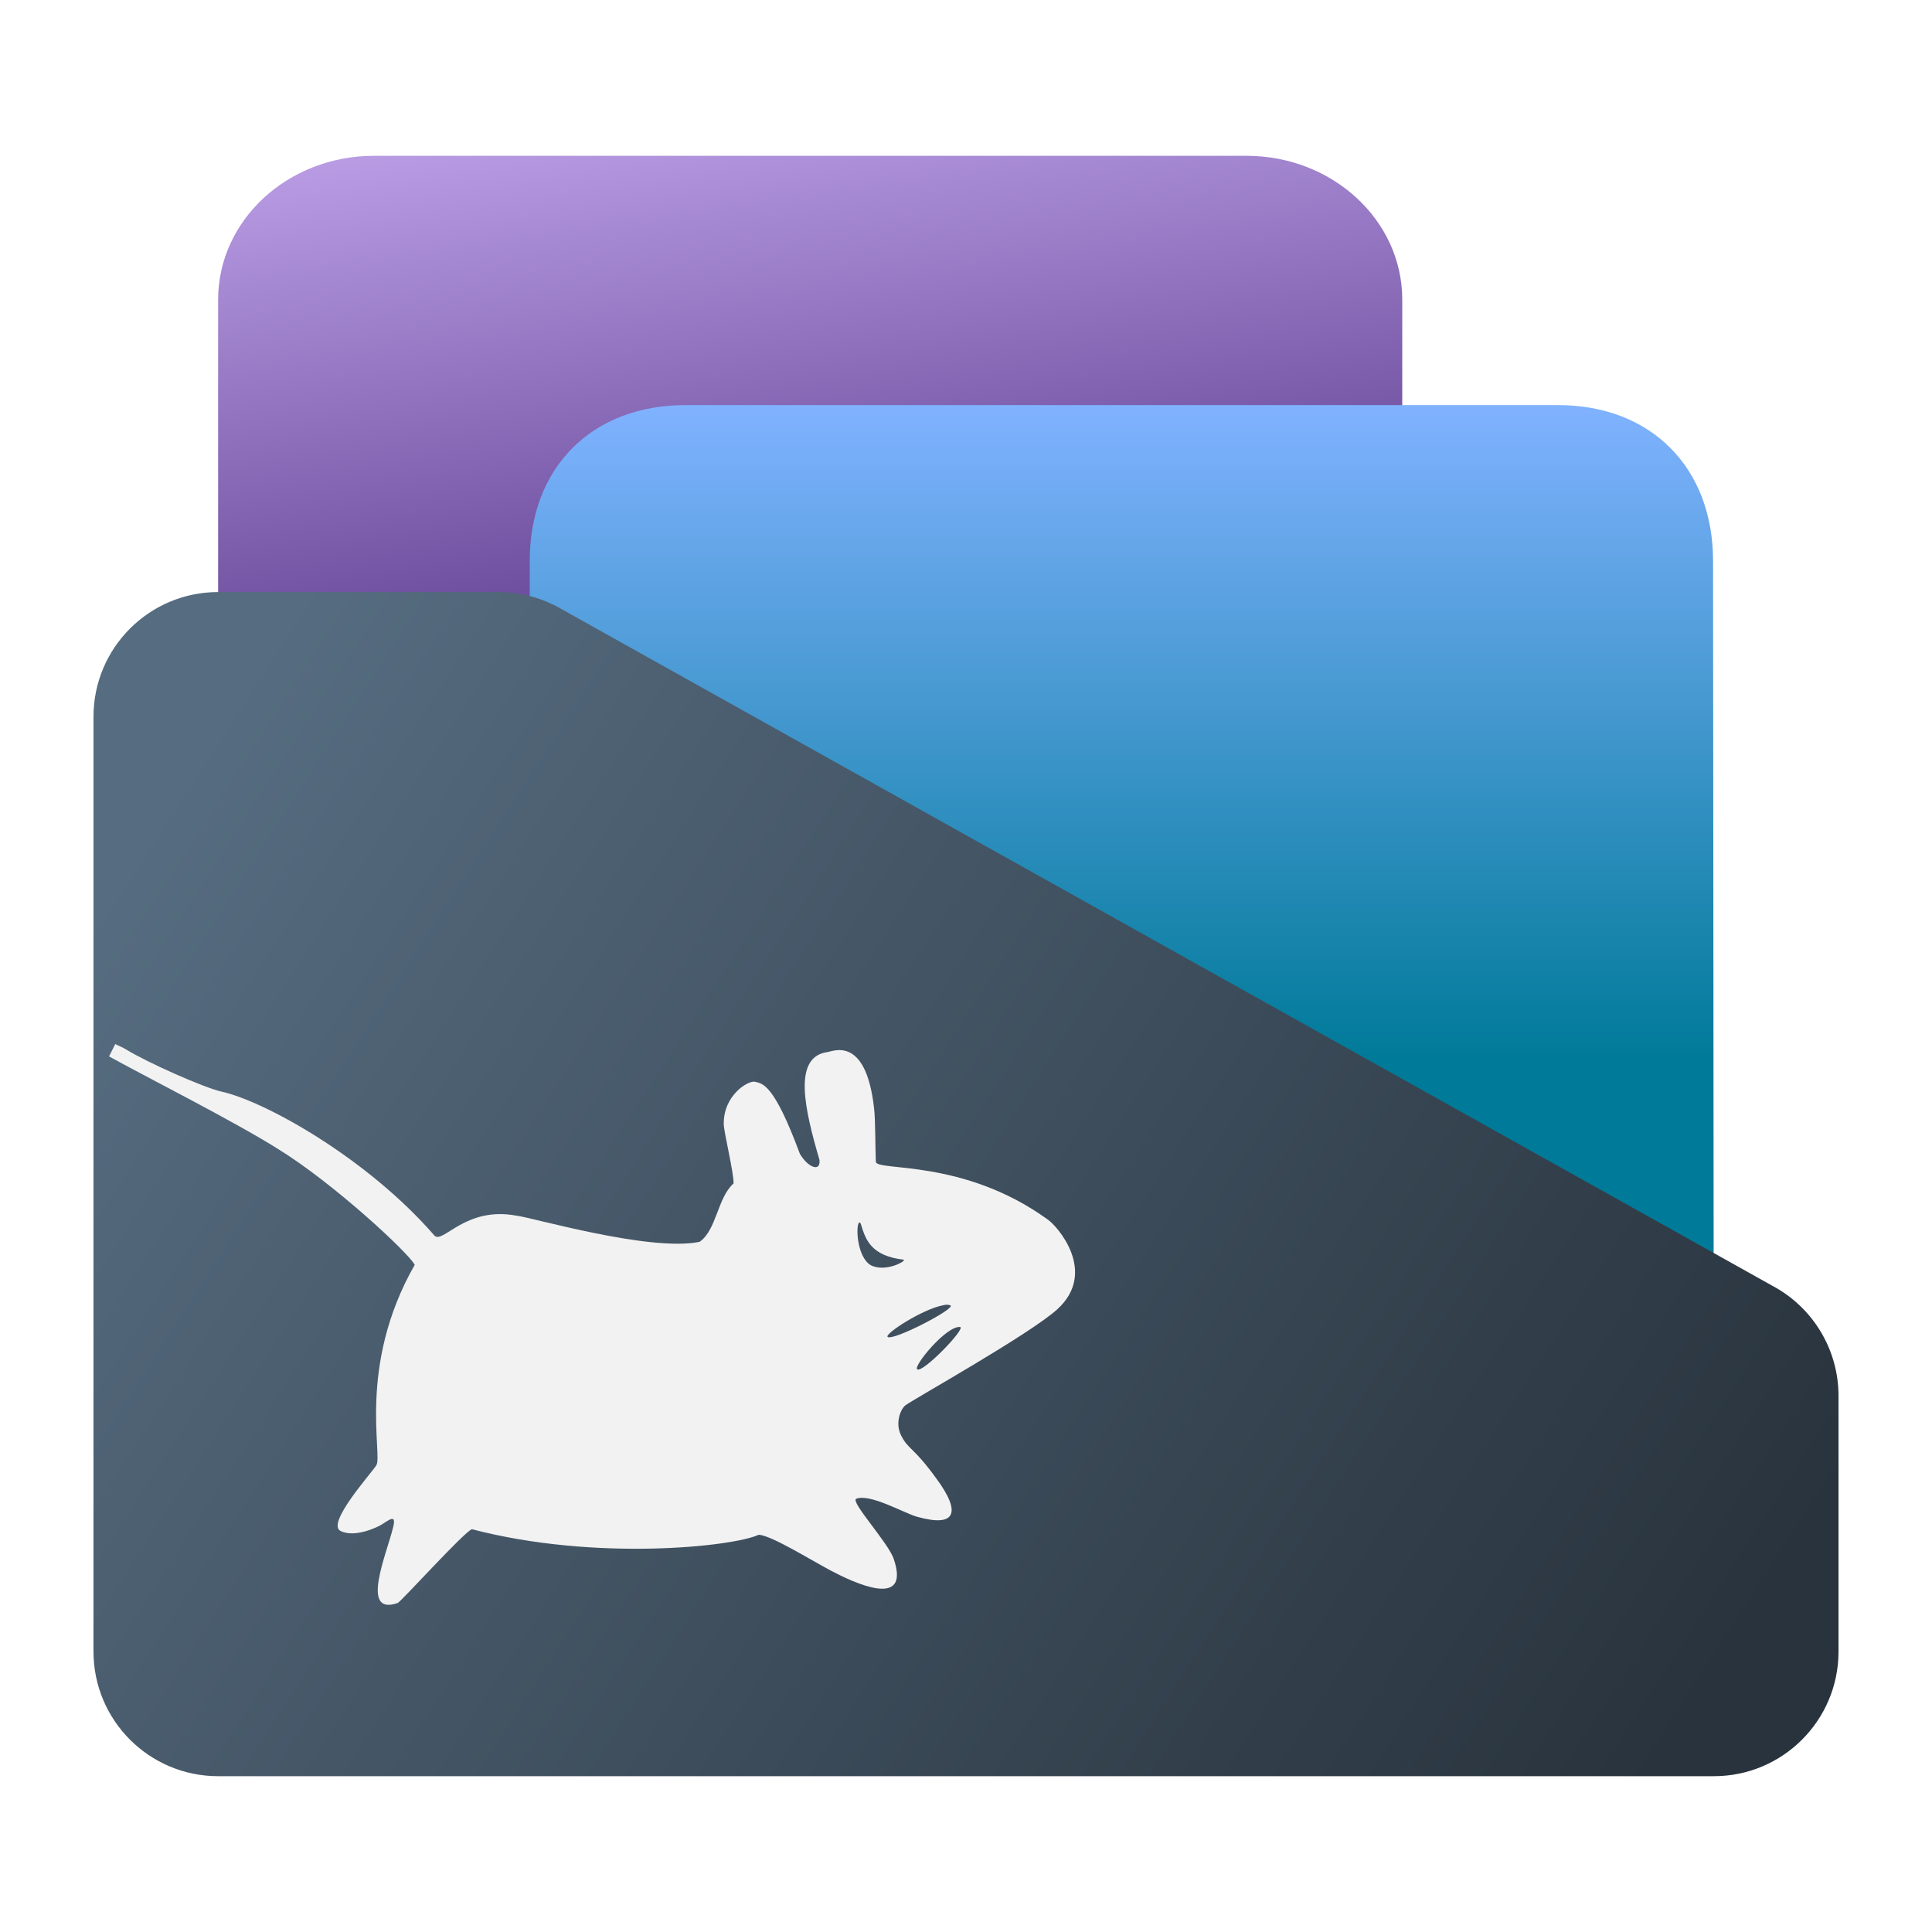
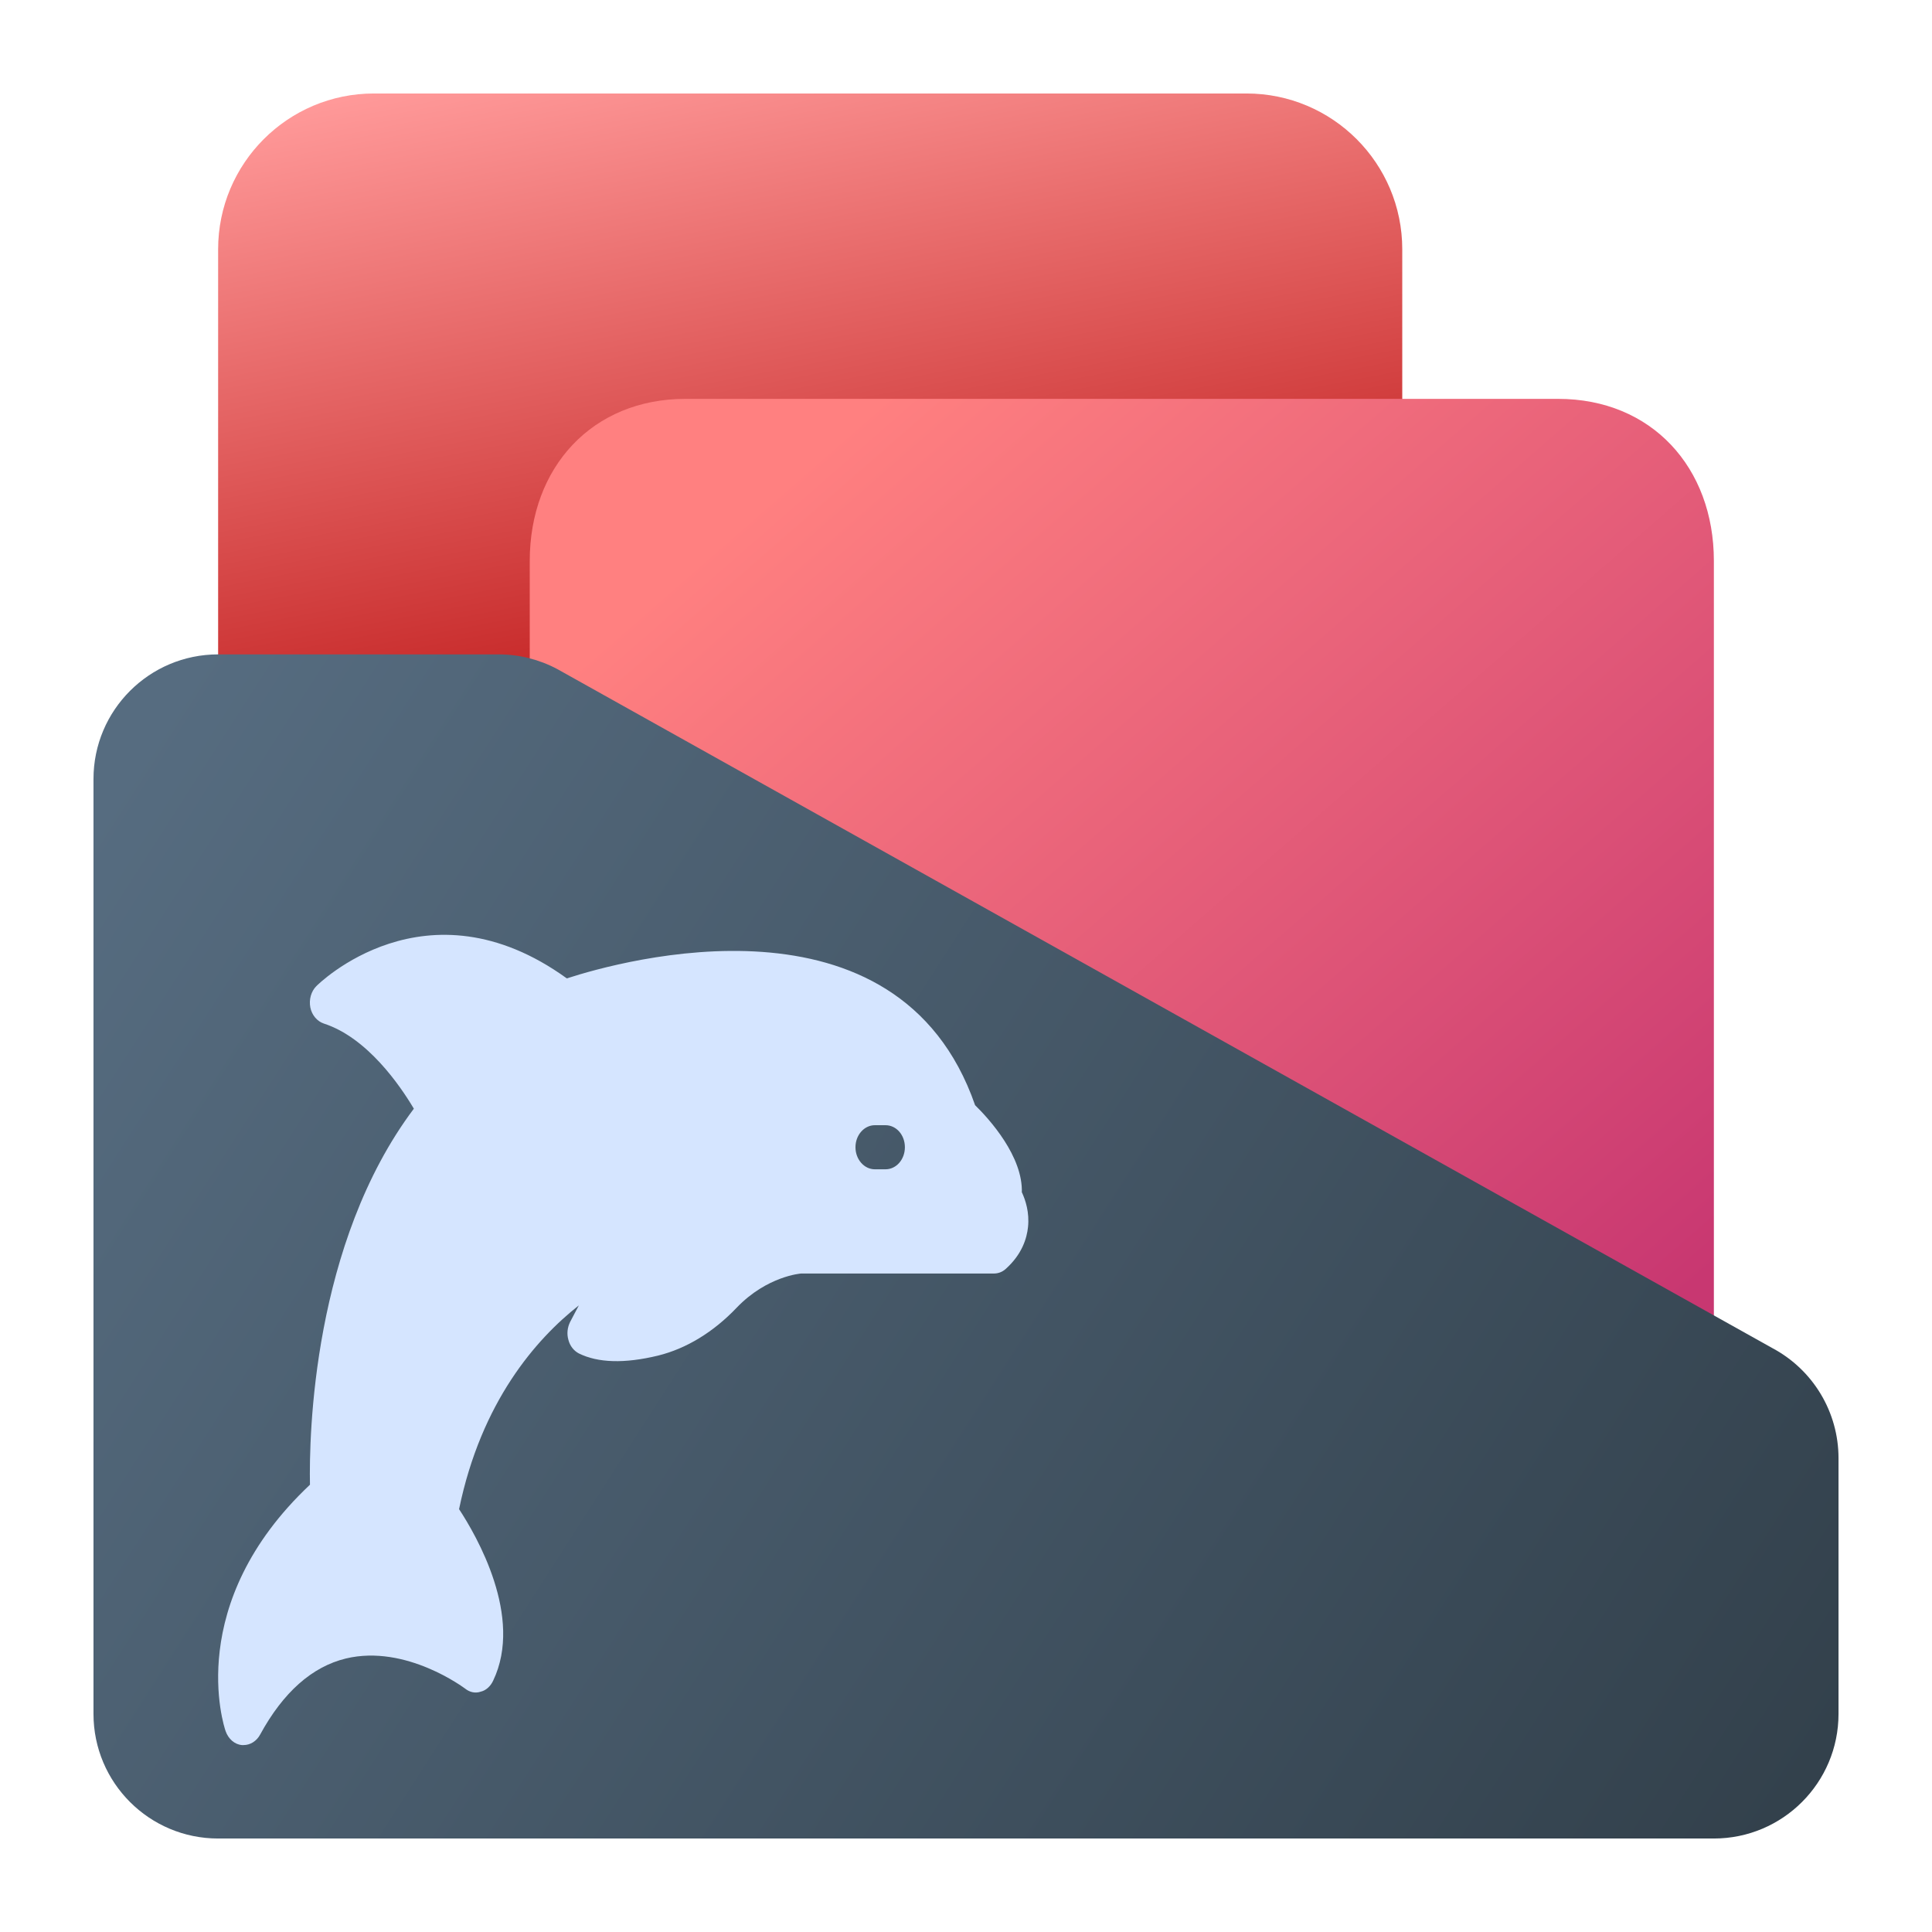
<svg xmlns="http://www.w3.org/2000/svg" xmlns:xlink="http://www.w3.org/1999/xlink" width="62" height="62" viewBox="0 0 62 62" version="1.1" id="svg1">
  <defs id="defs1">
    <linearGradient id="linearGradient5">
      <stop style="stop-color:#566c80;stop-opacity:1;" offset="0" id="stop5" />
-       <stop style="stop-color:#323f4b;stop-opacity:1;" offset="0.784" id="stop7" />
-       <stop style="stop-color:#29333d;stop-opacity:1;" offset="1" id="stop6" />
+       <stop style="stop-color:#394956;stop-opacity:1;" offset="0.808" id="stop7" />
+       <stop style="stop-color:#33414c;stop-opacity:1;" offset="1" id="stop6" />
    </linearGradient>
    <linearGradient id="linearGradient3">
-       <stop style="stop-color:#b89be3;stop-opacity:1;" offset="0" id="stop3" />
-       <stop style="stop-color:#422277;stop-opacity:1;" offset="1" id="stop4" />
+       <stop style="stop-color:#ff9999;stop-opacity:1;" offset="0" id="stop3" />
+       <stop style="stop-color:#b20000;stop-opacity:1;" offset="1" id="stop4" />
    </linearGradient>
    <linearGradient id="linearGradient1">
-       <stop style="stop-color:#80b2ff;stop-opacity:1;" offset="0" id="stop1" />
-       <stop style="stop-color:#007a99;stop-opacity:1;" offset="1" id="stop2" />
+       <stop style="stop-color:#ff8080;stop-opacity:1;" offset="0" id="stop1" />
+       <stop style="stop-color:#c83771;stop-opacity:1;" offset="1" id="stop2" />
    </linearGradient>
    <radialGradient id="paint664_radial_890_11" cx="0" cy="0" r="1" gradientUnits="userSpaceOnUse" gradientTransform="matrix(-16.0001,-9.999913,9.999913,-16.0001,583,171)">
      <stop offset="0.421" stop-color="#B7C6CD" id="stop2071" />
      <stop offset="1" stop-color="#EFF2F6" id="stop2072" />
    </radialGradient>
    <linearGradient id="paint665_linear_890_11" x1="605" y1="180" x2="601.466" y2="162.723" gradientUnits="userSpaceOnUse">
      <stop stop-color="#5200FF" id="stop2073" />
      <stop offset="1" stop-color="#0085FF" id="stop2074" />
    </linearGradient>
    <linearGradient id="paint666_linear_890_11" x1="567" y1="181" x2="562.118" y2="174.183" gradientUnits="userSpaceOnUse">
      <stop stop-color="#5200FF" id="stop2075" />
      <stop offset="0.67" stop-color="#0085FF" id="stop2076" />
    </linearGradient>
    <linearGradient id="paint667_linear_890_11" x1="605" y1="180" x2="597.32" y2="174.24" gradientUnits="userSpaceOnUse">
      <stop stop-color="#5200FF" id="stop2077" />
      <stop offset="1" stop-color="#0085FF" id="stop2078" />
    </linearGradient>
    <linearGradient id="paint668_linear_890_11" x1="567" y1="180" x2="561.24" y2="172.32" gradientUnits="userSpaceOnUse">
      <stop stop-color="#5200FF" id="stop2079" />
      <stop offset="1" stop-color="#0085FF" id="stop2080" />
    </linearGradient>
    <linearGradient id="paint669_linear_890_11" x1="607" y1="179" x2="602.506" y2="171.809" gradientUnits="userSpaceOnUse">
      <stop stop-color="#5200FF" id="stop2081" />
      <stop offset="1" stop-color="#0085FF" id="stop2082" />
    </linearGradient>
    <linearGradient id="paint670_linear_890_11" x1="607" y1="217" x2="568.826" y2="170.016" gradientUnits="userSpaceOnUse">
      <stop stop-color="#5200FF" id="stop2083" />
      <stop offset="1" stop-color="#0085FF" id="stop2084" />
    </linearGradient>
    <radialGradient id="paint671_radial_890_11" cx="0" cy="0" r="1" gradientUnits="userSpaceOnUse" gradientTransform="matrix(0,20,-16,0,583,187)">
      <stop offset="0.87" stop-color="#EFF2F6" id="stop2085" />
      <stop offset="1" stop-color="#B7C6CD" id="stop2086" />
    </radialGradient>
    <linearGradient id="paint497_linear_890_11" x1="497" y1="413" x2="447.457" y2="376.796" gradientUnits="userSpaceOnUse" gradientTransform="translate(-452,-358)">
      <stop offset="0.636" stop-color="#71706E" id="stop1737" />
      <stop offset="1" stop-color="#B9AA99" id="stop1738" />
    </linearGradient>
    <linearGradient id="paint498_linear_890_11" x1="507" y1="413" x2="457.457" y2="376.796" gradientUnits="userSpaceOnUse" gradientTransform="translate(-452,-358)">
      <stop offset="0.545" stop-color="#FF7E07" id="stop1739" />
      <stop offset="1" stop-color="#FFE607" id="stop1740" />
    </linearGradient>
    <linearGradient id="paint499_linear_890_11" x1="473" y1="365" x2="486.287" y2="389.913" gradientUnits="userSpaceOnUse" gradientTransform="translate(-452,-358)">
      <stop stop-color="white" id="stop1741" />
      <stop offset="0.705" stop-color="#EAEFEF" id="stop1742" />
    </linearGradient>
    <linearGradient id="paint500_linear_890_11" x1="480" y1="371.5" x2="480" y2="368.5" gradientUnits="userSpaceOnUse" gradientTransform="translate(-452,-358)">
      <stop offset="0.156" stop-color="#71706E" id="stop1743" />
      <stop offset="0.796" stop-color="#B9AA99" id="stop1744" />
    </linearGradient>
    <linearGradient id="paint501_linear_890_11" x1="479" y1="375.5" x2="479" y2="372.5" gradientUnits="userSpaceOnUse" gradientTransform="translate(-452,-358)">
      <stop offset="0.156" stop-color="#71706E" id="stop1745" />
      <stop offset="0.796" stop-color="#B9AA99" id="stop1746" />
    </linearGradient>
-     <linearGradient id="paint502_linear_890_11" x1="511" y1="417" x2="459" y2="383.648" gradientUnits="userSpaceOnUse" gradientTransform="translate(-452,-361.5529)">
-       <stop offset="0.207" stop-color="#2E2E41" id="stop1747" style="stop-color:#3e3e57;stop-opacity:1;" />
+     <linearGradient id="paint502_linear_890_11" x1="511" y1="417" x2="455.644" y2="380.823" gradientUnits="userSpaceOnUse" gradientTransform="translate(-452,-358)">
+       <stop offset="0.184" stop-color="#2E2E41" id="stop1747" style="stop-color:#33424d;stop-opacity:1;" />
      <stop offset="1" stop-color="#566C80" id="stop1748" />
    </linearGradient>
-     <linearGradient xlink:href="#linearGradient1" id="linearGradient2" x1="31" y1="2.965" x2="31" y2="30.283" gradientUnits="userSpaceOnUse" gradientTransform="matrix(1,0,0,0.7687136,2.0970049e-7,9.167847)" />
-     <linearGradient xlink:href="#linearGradient3" id="linearGradient4" x1="12" y1="3" x2="16" y2="27.917" gradientUnits="userSpaceOnUse" gradientTransform="matrix(1,0,0,0.9230769,0,0.6778821)" />
-     <linearGradient xlink:href="#linearGradient5" id="linearGradient6" x1="7" y1="21.447" x2="55" y2="52.447" gradientUnits="userSpaceOnUse" />
+     <linearGradient xlink:href="#linearGradient1" id="linearGradient2" x1="20" y1="12.36" x2="53.065" y2="41.501" gradientUnits="userSpaceOnUse" gradientTransform="matrix(1,0,0,0.7692309,0,10.49231)" />
+     <linearGradient xlink:href="#linearGradient3" id="linearGradient4" x1="12" y1="3" x2="17" y2="29" gradientUnits="userSpaceOnUse" />
+     <linearGradient xlink:href="#linearGradient5" id="linearGradient6" x1="5" y1="23" x2="58" y2="57" gradientUnits="userSpaceOnUse" />
  </defs>
  <g id="layer1">
-     <g id="g1" transform="translate(0,1.552887)">
-       <path d="m 7,8.062 c 0,-2.549 2.239,-4.615 5,-4.615 h 28 c 2.761,0 5,2.067 5,4.615 V 46.832 c 0,2.549 -2.239,4.615 -5,4.615 H 12 c -2.761,0 -5,-2.067 -5,-4.615 z" id="path487" style="fill:url(#linearGradient4);stroke-width:0.961" />
-       <path d="m 17,16.444 c 0,-2.998 1.999,-4.997 5,-4.997 h 28 c 2.976,0 4.972,1.999 4.974,4.997 l 0.026,31.16 c 0.002,2.122 -2.239,3.844 -5,3.844 H 22 c -2.761,0 -5,-1.721 -5,-3.844 z" id="path488" style="fill:url(#linearGradient2);fill-opacity:1;stroke-width:0.877" />
-       <path d="m 3,51.447 v -30 c 0,-2.209 1.791,-4 4,-4 h 9 c 0.657,0 1.303,0.162 1.882,0.47 l 39,21.795 c 1.304,0.696 2.118,2.053 2.118,3.53 v 8.205 c 0,2.209 -1.791,4 -4,4 H 7 c -2.209,0 -4,-1.791 -4,-4 z" id="path492" style="fill:url(#linearGradient6)" />
-     </g>
-     <path d="M 3.701,33.5 C 3.633,33.634 3.565,33.766 3.5,33.901 c 1.033,0.577 4.008,2.079 5.421,2.97 1.785,1.099 4.198,3.342 4.388,3.719 -1.857,3.251 -1.014,6.128 -1.234,6.435 -0.158,0.255 -1.617,1.867 -1.147,2.105 0.466,0.234 1.208,-0.134 1.32,-0.205 0.233,-0.144 0.474,-0.353 0.373,0.065 -0.197,0.847 -1.093,2.884 0.143,2.451 0.151,-0.088 2.14,-2.292 2.381,-2.367 3.958,1.037 8.386,0.562 9.206,0.177 0.427,0.034 1.635,0.793 2.323,1.158 0.689,0.361 2.564,1.265 2.008,-0.378 -0.172,-0.52 -1.405,-1.846 -1.205,-1.933 0.441,-0.177 1.531,0.458 1.95,0.576 1.255,0.353 1.423,-0.136 0.631,-1.214 -0.782,-1.079 -0.899,-0.912 -1.147,-1.409 -0.194,-0.401 0,-0.843 0.143,-0.951 0.254,-0.195 4.001,-2.286 4.879,-3.086 1.301,-1.19 0,-2.674 -0.319,-2.884 -2.699,-1.953 -5.471,-1.535 -5.507,-1.845 -0.019,-0.353 -0.011,-1.374 -0.058,-1.727 -0.269,-2.394 -1.369,-1.792 -1.52,-1.792 -1.101,0.174 -0.696,1.868 -0.23,3.461 0.036,0.407 -0.383,0.227 -0.631,-0.202 -0.846,-2.282 -1.201,-2.241 -1.434,-2.31 -0.226,-0.053 -1.022,0.436 -1.008,1.359 0.005,0.264 0.316,1.519 0.316,1.903 -0.519,0.458 -0.545,1.496 -1.09,1.874 -1.588,0.332 -5.403,-0.789 -5.879,-0.839 -1.649,-0.311 -2.37,0.933 -2.635,0.635 C 11.796,37.18 8.526,35.348 7.11,35.031 6.561,34.913 4.708,34.089 4.041,33.675 3.933,33.607 3.811,33.565 3.693,33.502 Z m 23.862,5.739 c 0.018,-0.025 0.04,0 0.06,0.033 0.158,0.526 0.333,1.027 1.373,1.153 0.122,0.024 -0.577,0.426 -1.057,0.174 -0.438,-0.267 -0.477,-1.237 -0.376,-1.356 z m 2.696,2.649 c 0.096,-0.024 0.165,-0.024 0.233,0 0.254,0.069 -1.845,1.164 -2.008,1.013 -0.1,-0.097 1.119,-0.89 1.779,-1.013 z m 0.549,0.696 c 0.218,0.021 -1.215,1.511 -1.377,1.356 -0.118,-0.107 0.929,-1.392 1.377,-1.356 z" id="path3" style="fill:#f2f2f2;stroke-width:0.748" />
+     <path d="M 7,8 C 7,5.239 9.239,3 12,3 h 28 c 2.761,0 5,2.239 5,5 v 42 c 0,2.761 -2.239,5 -5,5 H 12 C 9.239,55 7,52.761 7,50 Z" id="path487" style="fill:url(#linearGradient4)" />
+     <path d="m 17,18 c 0,-3 2,-5.2 5,-5.2 h 28 c 3,0 5,2.2 5,5.2 V 48.954 C 55,51.078 52.761,52.8 50,52.8 H 22 c -2.761,0 -5,-1.722 -5,-3.846 z" id="path488" style="fill:url(#linearGradient2);fill-opacity:1;stroke-width:0.877" />
+     <path d="M 3,55 V 25 c 0,-2.209 1.791,-4 4,-4 h 9 c 0.657,0 1.303,0.162 1.882,0.47 l 39,21.795 C 58.186,43.961 59,45.318 59,46.795 V 55 c 0,2.209 -1.791,4 -4,4 H 7 C 4.791,59 3,57.209 3,55 Z" id="path492" style="fill:url(#linearGradient6)" />
+     <path d="m 32.791,38.289 c 0.05,-1.174 -1.051,-2.385 -1.499,-2.822 -2.476,-7.125 -11.366,-4.635 -13.102,-4.069 -4.523,-3.269 -8.006,0.214 -8.038,0.248 -0.168,0.168 -0.242,0.432 -0.193,0.685 0.05,0.246 0.218,0.445 0.436,0.517 1.394,0.453 2.445,1.989 2.886,2.731 -3.247,4.323 -3.365,10.482 -3.334,12.067 -4.05,3.813 -2.768,7.739 -2.706,7.91 0.087,0.246 0.286,0.426 0.523,0.445 0.017,0 0.038,0 0.056,0 0.212,0 0.417,-0.128 0.529,-0.338 0.74,-1.358 1.667,-2.177 2.75,-2.44 1.935,-0.465 3.813,0.957 3.832,0.97 0.143,0.113 0.323,0.155 0.498,0.094 0.168,-0.038 0.317,-0.177 0.398,-0.355 0.977,-2.044 -0.535,-4.648 -1.095,-5.502 0.715,-3.455 2.47,-5.457 3.844,-6.539 l -0.28,0.531 c -0.087,0.177 -0.112,0.379 -0.056,0.573 0.05,0.198 0.174,0.353 0.336,0.438 0.61,0.302 1.462,0.332 2.544,0.069 0.902,-0.223 1.773,-0.751 2.52,-1.536 0.977,-1.019 2.065,-1.097 2.065,-1.097 h 6.184 c 0.143,0 0.274,-0.047 0.386,-0.148 0.529,-0.474 0.678,-0.989 0.715,-1.343 0.05,-0.469 -0.08,-0.865 -0.198,-1.119 z M 28.417,37.524 h -0.342 c -0.342,0 -0.622,-0.316 -0.622,-0.708 0,-0.391 0.28,-0.707 0.622,-0.707 h 0.342 c 0.348,0 0.622,0.315 0.622,0.707 0,0.39 -0.274,0.708 -0.622,0.708 z" id="path49-5-3-5-5-2-6-3-3-3-2" style="fill:#d5e5ff;fill-opacity:1;stroke-width:0.065" class=" " />
  </g>
</svg>
